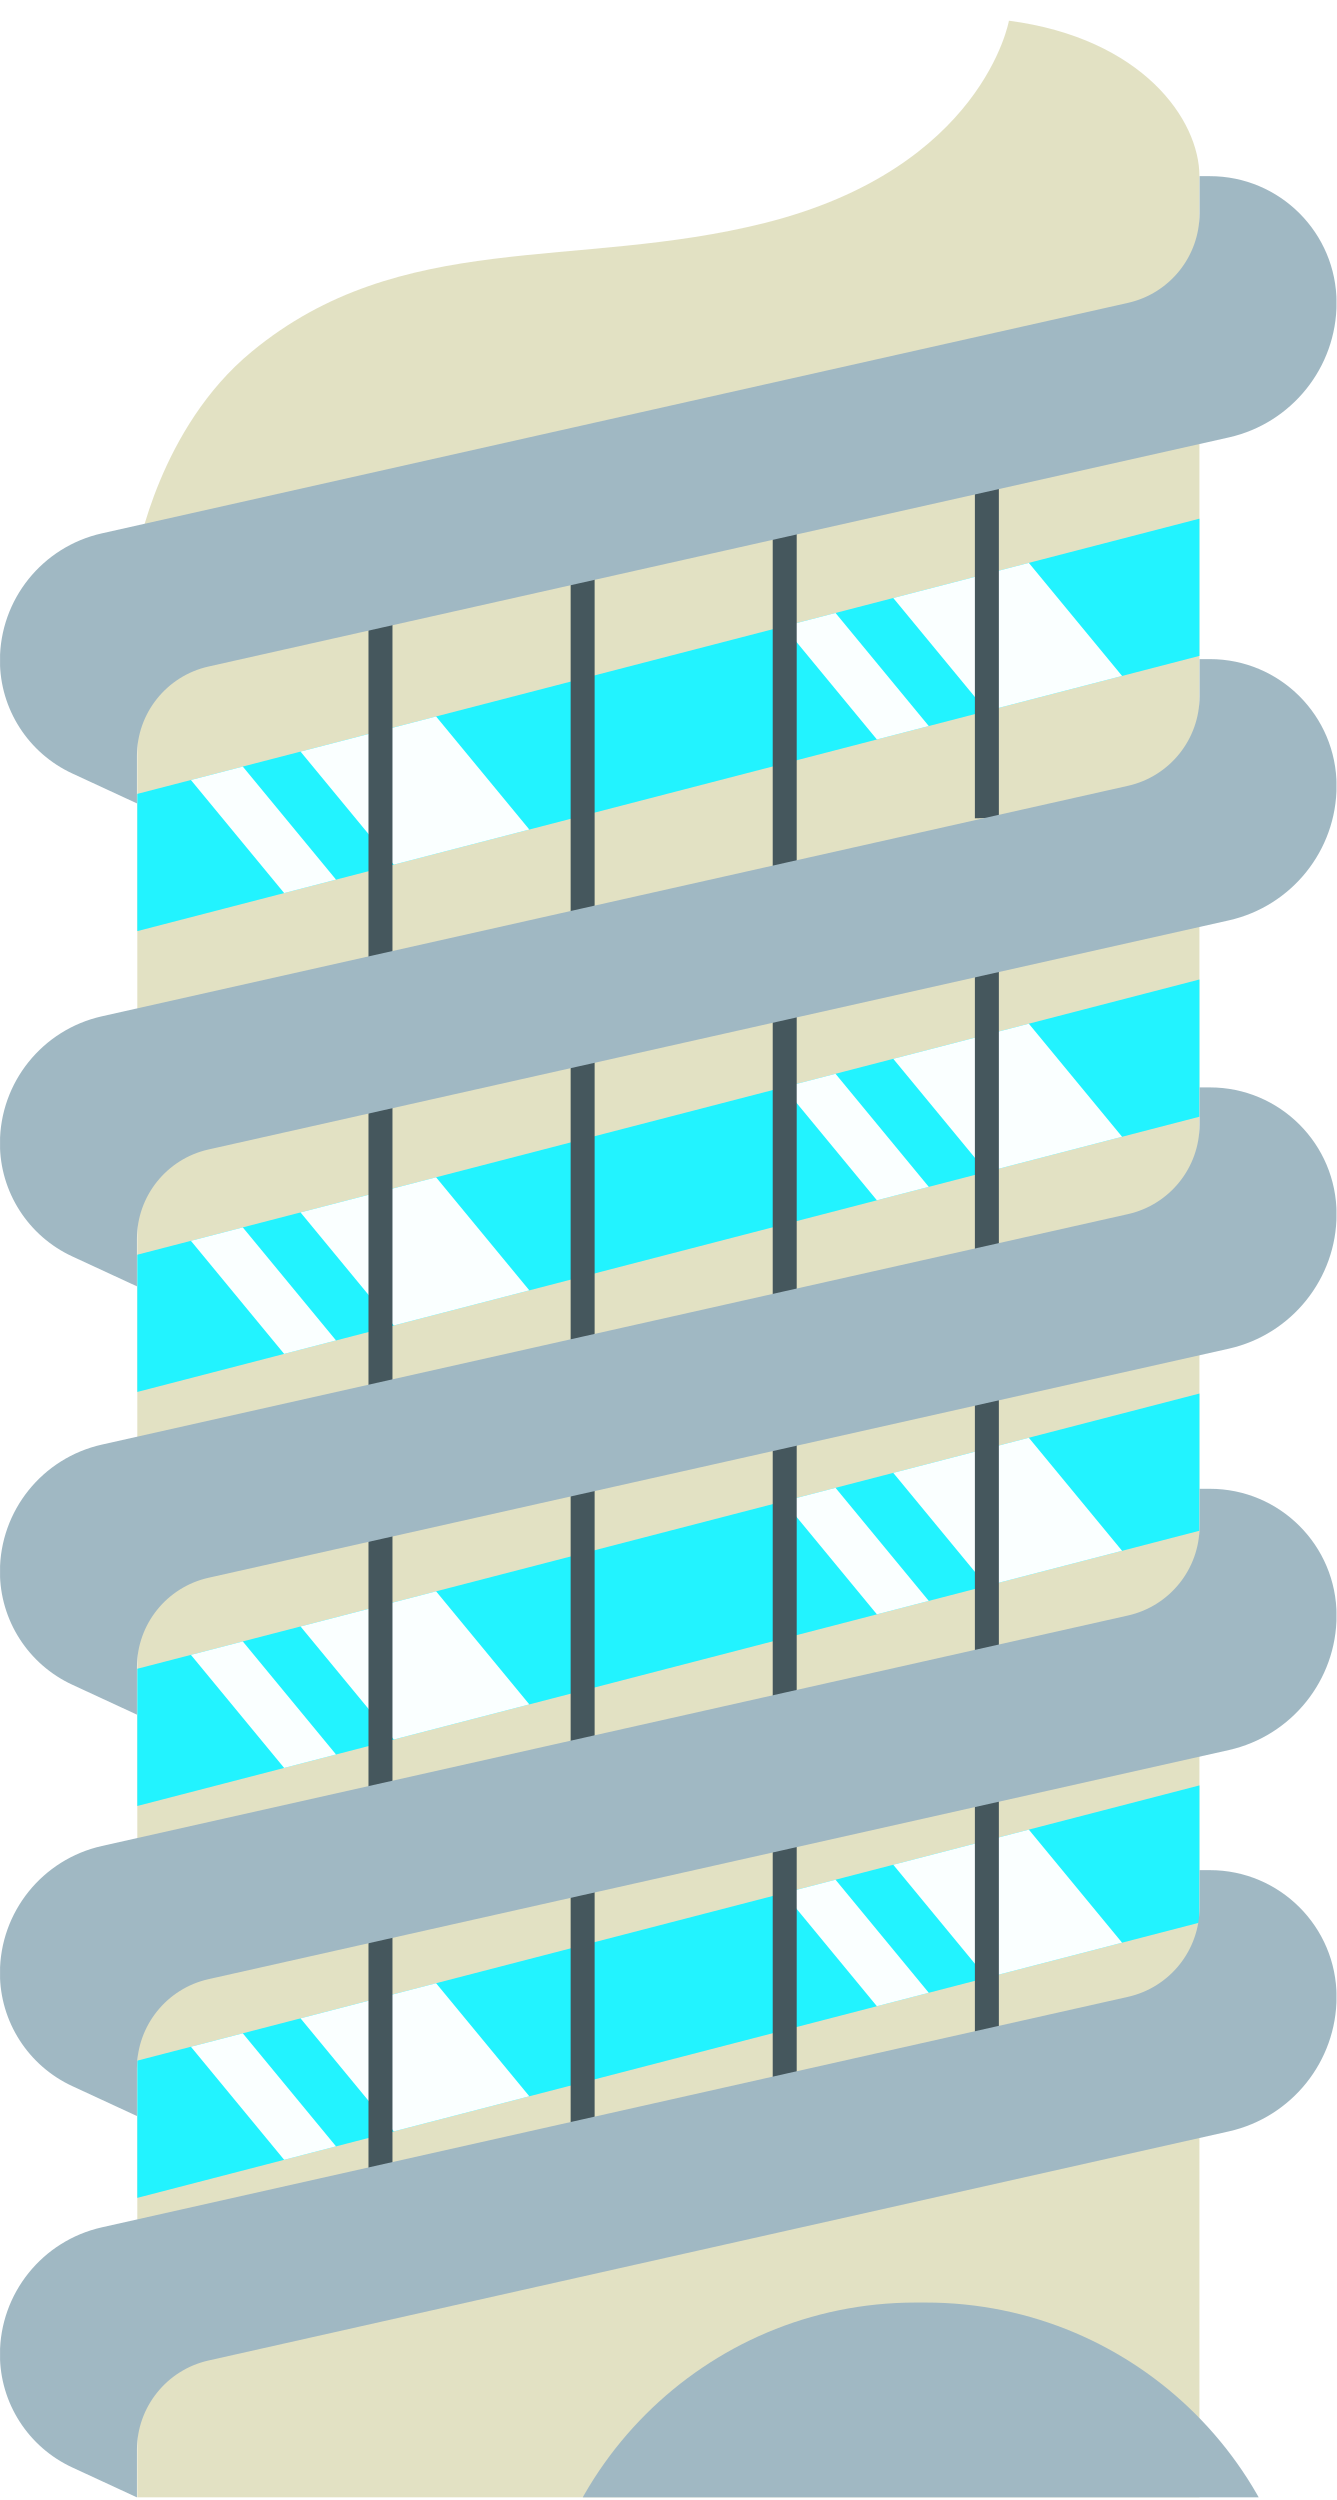
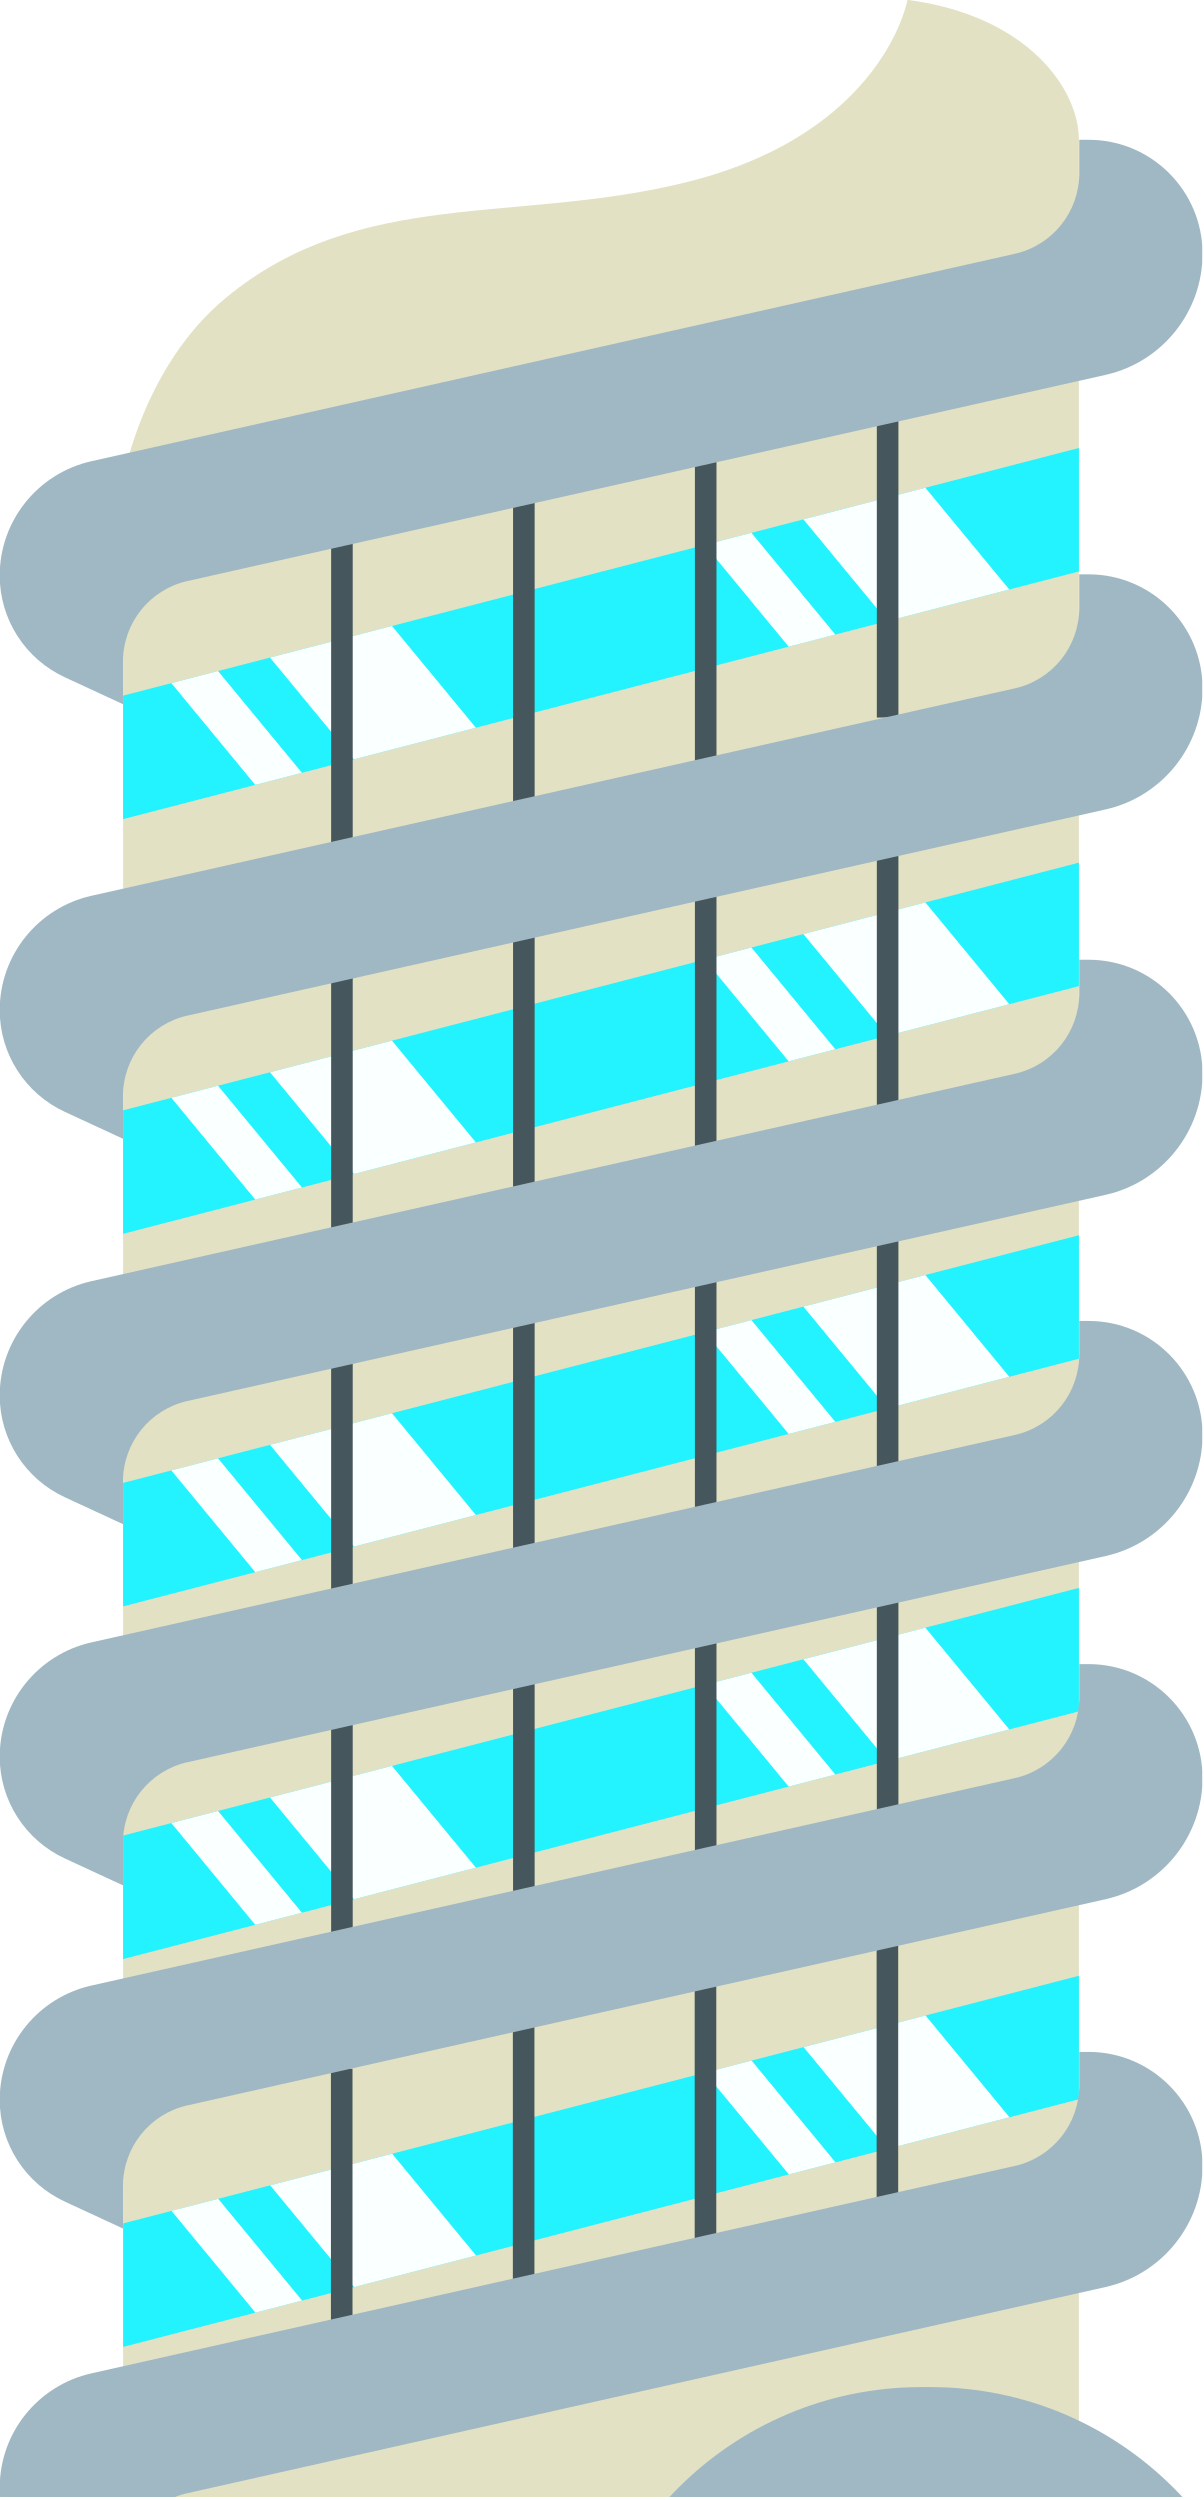
- <svg xmlns="http://www.w3.org/2000/svg" width="100%" height="100%" viewBox="0 0 423 791" version="1.1" xml:space="preserve" style="fill-rule:evenodd;clip-rule:evenodd;stroke-linejoin:round;stroke-miterlimit:2;">
-   <g transform="matrix(1,0,0,1,-16301,-3746.49)">
-     <g id="Artboard2" transform="matrix(1.71188,0,0,1.32355,1731.21,-925.635)">
-       <rect x="8511" y="3530" width="247" height="597" style="fill:none;" />
+ <svg xmlns="http://www.w3.org/2000/svg" width="100%" height="100%" viewBox="0 0 423 879" version="1.1" xml:space="preserve" style="fill-rule:evenodd;clip-rule:evenodd;stroke-linejoin:round;stroke-miterlimit:2;">
+   <g transform="matrix(1,0,0,1,-21368.5,-3746.49)">
+     <g id="Artboard9" transform="matrix(2.48726,0,0,2.48726,-23815.2,-15380.6)">
+       <rect x="18166" y="7690" width="170" height="353" style="fill:none;" />
      <clipPath id="_clip1">
-         <rect x="8511" y="3530" width="247" height="597" />
+         <rect x="18166" y="7690" width="170" height="353" />
      </clipPath>
      <g clip-path="url(#_clip1)">
-         <g transform="matrix(-1.77815,0,0,1.54461,37797.6,-2781.66)">
+         <g transform="matrix(-1.22383,0,0,0.821933,38322.8,4328.75)">
          <path d="M16456,4542.15L16456,4171.88C16456,4171.88 16453.7,4152.4 16444.1,4140.66C16428.6,4121.6 16410.4,4128.08 16390.8,4120.76C16368.1,4112.29 16365.4,4089.45 16365.4,4089.45C16351.5,4092.17 16345.6,4104.8 16345.6,4113.51L16345.6,4507.42L16456,4542.15Z" style="fill:rgb(226,225,195);" />
          <clipPath id="_clip2">
            <path d="M16456,4542.15L16456,4171.88C16456,4171.88 16453.7,4152.4 16444.1,4140.66C16428.6,4121.6 16410.4,4128.08 16390.8,4120.76C16368.1,4112.29 16365.4,4089.45 16365.4,4089.45C16351.5,4092.17 16345.6,4104.8 16345.6,4113.51L16345.6,4507.42L16456,4542.15Z" />
          </clipPath>
          <g clip-path="url(#_clip2)">
            <g transform="matrix(-0.86474,-0.319609,-1.98157e-18,0.651522,16992.7,3872.74)">
              <g transform="matrix(0.441029,-0.00950355,0,0.750781,-56.3432,8.58171)">
                <rect x="1535" y="1247" width="395" height="43.419" style="fill:rgb(34,243,255);" />
                <clipPath id="_clip3">
                  <rect x="1535" y="1247" width="395" height="43.419" />
                </clipPath>
                <g clip-path="url(#_clip3)">
                  <g transform="matrix(0.33666,0,0.585354,1,-727.814,14)">
                    <rect x="4621" y="1208" width="42" height="120" style="fill:rgb(250,255,255);" />
                  </g>
                  <g transform="matrix(0.87966,0,0.585354,1,-3207.14,14)">
                    <rect x="4621" y="1208" width="42" height="120" style="fill:rgb(250,255,255);" />
                  </g>
                  <g transform="matrix(0.33666,0,0.585354,1,-566.265,14)">
                    <rect x="4621" y="1208" width="42" height="120" style="fill:rgb(250,255,255);" />
                  </g>
                  <g transform="matrix(0.87966,0,0.585354,1,-3045.59,14)">
                    <rect x="4621" y="1208" width="42" height="120" style="fill:rgb(250,255,255);" />
                  </g>
                </g>
              </g>
              <g transform="matrix(-0.0994085,-0.0449844,7.95788e-17,-0.450144,2286.39,3429.18)">
                <rect x="16448" y="3779" width="29" height="186" style="fill:rgb(69,87,93);" />
              </g>
              <g transform="matrix(-0.0994085,-0.0449844,7.95788e-17,-0.450144,2310.69,3426.44)">
                <rect x="16448" y="3779" width="29" height="186" style="fill:rgb(69,87,93);" />
              </g>
              <g transform="matrix(-0.0994085,-0.0449844,7.95788e-17,-0.450144,2334.98,3430.45)">
                <rect x="16448" y="3779" width="29" height="186" style="fill:rgb(69,87,93);" />
              </g>
              <g transform="matrix(-0.0994085,-0.0449844,7.95788e-17,-0.450144,2359.28,3427.71)">
                <rect x="16448" y="3779" width="29" height="186" style="fill:rgb(69,87,93);" />
              </g>
            </g>
            <g transform="matrix(-0.86474,-0.319609,-1.98157e-18,0.651522,16992.7,3936.82)">
              <g transform="matrix(0.441029,-0.00950355,0,0.750781,-56.3432,8.58171)">
                <rect x="1535" y="1247" width="395" height="43.419" style="fill:rgb(34,243,255);" />
                <clipPath id="_clip4">
                  <rect x="1535" y="1247" width="395" height="43.419" />
                </clipPath>
                <g clip-path="url(#_clip4)">
                  <g transform="matrix(0.33666,0,0.585354,1,-727.814,14)">
                    <rect x="4621" y="1208" width="42" height="120" style="fill:rgb(250,255,255);" />
                  </g>
                  <g transform="matrix(0.87966,0,0.585354,1,-3207.14,14)">
                    <rect x="4621" y="1208" width="42" height="120" style="fill:rgb(250,255,255);" />
                  </g>
                  <g transform="matrix(0.33666,0,0.585354,1,-566.265,14)">
                    <rect x="4621" y="1208" width="42" height="120" style="fill:rgb(250,255,255);" />
                  </g>
                  <g transform="matrix(0.87966,0,0.585354,1,-3045.59,14)">
                    <rect x="4621" y="1208" width="42" height="120" style="fill:rgb(250,255,255);" />
                  </g>
                </g>
              </g>
              <g transform="matrix(-0.0994085,-0.0449844,7.95788e-17,-0.450144,2286.39,3429.18)">
                <rect x="16448" y="3779" width="29" height="186" style="fill:rgb(69,87,93);" />
              </g>
              <g transform="matrix(-0.0994085,-0.0449844,7.95788e-17,-0.450144,2310.69,3426.44)">
                <rect x="16448" y="3779" width="29" height="186" style="fill:rgb(69,87,93);" />
              </g>
              <g transform="matrix(-0.0994085,-0.0449844,7.95788e-17,-0.450144,2334.98,3430.45)">
                <rect x="16448" y="3779" width="29" height="186" style="fill:rgb(69,87,93);" />
              </g>
              <g transform="matrix(-0.0994085,-0.0449844,7.95788e-17,-0.450144,2359.28,3427.71)">
                <rect x="16448" y="3779" width="29" height="186" style="fill:rgb(69,87,93);" />
              </g>
            </g>
            <g transform="matrix(-0.86474,-0.319609,-1.98157e-18,0.651522,16992.7,3997.47)">
              <g transform="matrix(0.441029,-0.00950355,0,0.750781,-56.3432,8.58171)">
                <rect x="1535" y="1247" width="395" height="43.419" style="fill:rgb(34,243,255);" />
                <clipPath id="_clip5">
                  <rect x="1535" y="1247" width="395" height="43.419" />
                </clipPath>
                <g clip-path="url(#_clip5)">
                  <g transform="matrix(0.33666,0,0.585354,1,-727.814,14)">
                    <rect x="4621" y="1208" width="42" height="120" style="fill:rgb(250,255,255);" />
                  </g>
                  <g transform="matrix(0.87966,0,0.585354,1,-3207.14,14)">
                    <rect x="4621" y="1208" width="42" height="120" style="fill:rgb(250,255,255);" />
                  </g>
                  <g transform="matrix(0.33666,0,0.585354,1,-566.265,14)">
                    <rect x="4621" y="1208" width="42" height="120" style="fill:rgb(250,255,255);" />
                  </g>
                  <g transform="matrix(0.87966,0,0.585354,1,-3045.59,14)">
                    <rect x="4621" y="1208" width="42" height="120" style="fill:rgb(250,255,255);" />
                  </g>
                </g>
              </g>
              <g transform="matrix(-0.0994085,-0.0449844,7.95788e-17,-0.450144,2286.39,3429.18)">
                <rect x="16448" y="3779" width="29" height="186" style="fill:rgb(69,87,93);" />
              </g>
              <g transform="matrix(-0.0994085,-0.0449844,7.95788e-17,-0.450144,2310.69,3426.44)">
                <rect x="16448" y="3779" width="29" height="186" style="fill:rgb(69,87,93);" />
              </g>
              <g transform="matrix(-0.0994085,-0.0449844,7.95788e-17,-0.450144,2334.98,3430.45)">
                <rect x="16448" y="3779" width="29" height="186" style="fill:rgb(69,87,93);" />
              </g>
              <g transform="matrix(-0.0994085,-0.0449844,7.95788e-17,-0.450144,2359.28,3427.71)">
                <rect x="16448" y="3779" width="29" height="186" style="fill:rgb(69,87,93);" />
              </g>
            </g>
            <g transform="matrix(-0.86474,-0.319609,-1.98157e-18,0.651522,16992.7,3801.42)">
              <g transform="matrix(0.441029,-0.00950355,0,0.750781,-56.3432,8.58171)">
                <rect x="1535" y="1247" width="395" height="43.419" style="fill:rgb(34,243,255);" />
                <clipPath id="_clip6">
                  <rect x="1535" y="1247" width="395" height="43.419" />
                </clipPath>
                <g clip-path="url(#_clip6)">
                  <g transform="matrix(0.33666,0,0.585354,1,-727.814,14)">
                    <rect x="4621" y="1208" width="42" height="120" style="fill:rgb(250,255,255);" />
                  </g>
                  <g transform="matrix(0.87966,0,0.585354,1,-3207.14,14)">
                    <rect x="4621" y="1208" width="42" height="120" style="fill:rgb(250,255,255);" />
                  </g>
                  <g transform="matrix(0.33666,0,0.585354,1,-566.265,14)">
                    <rect x="4621" y="1208" width="42" height="120" style="fill:rgb(250,255,255);" />
                  </g>
                  <g transform="matrix(0.87966,0,0.585354,1,-3045.59,14)">
                    <rect x="4621" y="1208" width="42" height="120" style="fill:rgb(250,255,255);" />
                  </g>
                </g>
              </g>
              <g transform="matrix(-0.0994085,-0.0449844,7.95788e-17,-0.450144,2286.39,3429.18)">
                <rect x="16448" y="3779" width="29" height="186" style="fill:rgb(69,87,93);" />
              </g>
              <g transform="matrix(-0.0994085,-0.0449844,7.95788e-17,-0.450144,2310.69,3426.44)">
                <rect x="16448" y="3779" width="29" height="186" style="fill:rgb(69,87,93);" />
              </g>
              <g transform="matrix(-0.0994085,-0.0449844,7.95788e-17,-0.450144,2334.98,3430.45)">
                <rect x="16448" y="3779" width="29" height="186" style="fill:rgb(69,87,93);" />
              </g>
              <g transform="matrix(-0.0994085,-0.0449844,7.95788e-17,-0.450144,2359.28,3427.71)">
                <rect x="16448" y="3779" width="29" height="186" style="fill:rgb(69,87,93);" />
              </g>
            </g>
-           </g>
-         </g>
-         <g transform="matrix(0.680751,0,0,0.755546,-2606.37,720.082)">
-           <path d="M16693.9,4350.86C16693.9,4328.71 16678.5,4310.76 16659.5,4310.76L16656.7,4310.76L16656.7,4322.59C16656.7,4336.14 16648.6,4347.87 16637.3,4350.84C16581.9,4365.33 16423.1,4406.91 16358.7,4423.77C16342.5,4428 16331,4444.7 16331,4463.99C16331,4463.99 16331,4463.99 16331,4463.99C16331,4479.37 16338.7,4493.34 16350.7,4499.78C16359.6,4504.59 16368.2,4509.22 16368.2,4509.22C16368.2,4509.22 16368.2,4502.19 16368.2,4494.17C16368.2,4480.62 16376.3,4468.89 16387.6,4465.92C16442.5,4451.55 16599.3,4410.53 16664.7,4393.41C16681.7,4388.94 16693.9,4371.26 16693.9,4350.86L16693.9,4350.86Z" style="fill:rgb(160,184,195);" />
-         </g>
-         <g transform="matrix(0.680751,0,0,0.755546,-2606.37,628.921)">
-           <path d="M16693.9,4350.86C16693.9,4328.71 16678.5,4310.76 16659.5,4310.76L16656.7,4310.76L16656.7,4322.59C16656.7,4336.14 16648.6,4347.87 16637.3,4350.84C16581.9,4365.33 16423.1,4406.91 16358.7,4423.77C16342.5,4428 16331,4444.7 16331,4463.99C16331,4463.99 16331,4463.99 16331,4463.99C16331,4479.37 16338.7,4493.34 16350.7,4499.78C16359.6,4504.59 16368.2,4509.22 16368.2,4509.22C16368.2,4509.22 16368.2,4502.19 16368.2,4494.17C16368.2,4480.62 16376.3,4468.89 16387.6,4465.92C16442.5,4451.55 16599.3,4410.53 16664.7,4393.41C16681.7,4388.94 16693.9,4371.26 16693.9,4350.86C16693.9,4350.86 16693.9,4350.86 16693.9,4350.86Z" style="fill:rgb(160,184,195);" />
-         </g>
-         <g transform="matrix(0.680751,0,0,0.755546,-2606.37,532.967)">
-           <path d="M16693.9,4350.86C16693.9,4328.71 16678.5,4310.76 16659.5,4310.76L16656.7,4310.76L16656.7,4322.59C16656.7,4336.14 16648.6,4347.87 16637.3,4350.84C16581.9,4365.33 16423.1,4406.91 16358.7,4423.77C16342.5,4428 16331,4444.7 16331,4463.99C16331,4463.99 16331,4463.99 16331,4463.99C16331,4479.37 16338.7,4493.34 16350.7,4499.78C16359.6,4504.59 16368.2,4509.22 16368.2,4509.22C16368.2,4509.22 16368.2,4502.19 16368.2,4494.17C16368.2,4480.62 16376.3,4468.89 16387.6,4465.92C16442.5,4451.55 16599.3,4410.53 16664.7,4393.41C16681.7,4388.94 16693.9,4371.26 16693.9,4350.86L16693.9,4350.86Z" style="fill:rgb(160,184,195);" />
-         </g>
-         <g transform="matrix(0.680751,0,0,0.755546,-2606.37,430.581)">
-           <path d="M16693.9,4350.86C16693.9,4328.71 16678.5,4310.76 16659.5,4310.76L16656.7,4310.76L16656.7,4322.59C16656.7,4336.14 16648.6,4347.87 16637.3,4350.84C16581.9,4365.33 16423.1,4406.91 16358.7,4423.77C16342.5,4428 16331,4444.7 16331,4463.99C16331,4463.99 16331,4463.99 16331,4463.99C16331,4479.37 16338.7,4493.34 16350.7,4499.78C16359.6,4504.59 16368.2,4509.22 16368.2,4509.22C16368.2,4509.22 16368.2,4502.19 16368.2,4494.17C16368.2,4480.62 16376.3,4468.89 16387.6,4465.92C16442.5,4451.55 16599.3,4410.53 16664.7,4393.41C16681.7,4388.94 16693.9,4371.26 16693.9,4350.86L16693.9,4350.86Z" style="fill:rgb(160,184,195);" />
-         </g>
-         <g transform="matrix(0.680751,0,0,0.755546,-2606.37,315.13)">
-           <path d="M16693.9,4350.86C16693.9,4328.71 16678.5,4310.76 16659.5,4310.76L16656.7,4310.76C16656.7,4310.76 16656.7,4316.09 16656.7,4322.59C16656.7,4336.14 16648.6,4347.87 16637.3,4350.84C16581.9,4365.33 16423.1,4406.91 16358.7,4423.77C16342.5,4428 16331,4444.7 16331,4463.99C16331,4463.99 16331,4463.99 16331,4463.99C16331,4479.37 16338.7,4493.34 16350.7,4499.78C16359.6,4504.59 16368.2,4509.22 16368.2,4509.22L16368.2,4494.17C16368.2,4480.62 16376.3,4468.89 16387.6,4465.92C16442.5,4451.55 16599.3,4410.53 16664.7,4393.41C16681.7,4388.94 16693.9,4371.26 16693.9,4350.86L16693.9,4350.86Z" style="fill:rgb(160,184,195);" />
-         </g>
-         <g transform="matrix(0.680751,0,0,0.755546,-2606.37,699.36)">
-           <path d="M16686,4595.7C16686,4529.04 16639.6,4475 16582.4,4475C16581.5,4475 16580.5,4475 16579.6,4475C16522.4,4475 16476,4529.04 16476,4595.7C16476,4624.46 16476,4647 16476,4647L16686,4647C16686,4647 16686,4624.46 16686,4595.7Z" style="fill:rgb(160,184,195);" />
+             <g transform="matrix(-0.381375,-0.147148,-1.48772e-18,0.48915,17041.4,4087.77)">
+               <rect x="1535" y="1247" width="395" height="43.419" style="fill:rgb(34,243,255);" />
+               <clipPath id="_clip7">
+                 <rect x="1535" y="1247" width="395" height="43.419" />
+               </clipPath>
+               <g clip-path="url(#_clip7)">
+                 <g transform="matrix(0.33666,0,0.585354,1,-727.814,14)">
+                   <rect x="4621" y="1208" width="42" height="120" style="fill:rgb(250,255,255);" />
+                 </g>
+                 <g transform="matrix(0.87966,0,0.585354,1,-3207.14,14)">
+                   <rect x="4621" y="1208" width="42" height="120" style="fill:rgb(250,255,255);" />
+                 </g>
+                 <g transform="matrix(0.33666,0,0.585354,1,-566.265,14)">
+                   <rect x="4621" y="1208" width="42" height="120" style="fill:rgb(250,255,255);" />
+                 </g>
+                 <g transform="matrix(0.87966,0,0.585354,1,-3045.59,14)">
+                   <rect x="4621" y="1208" width="42" height="120" style="fill:rgb(250,255,255);" />
+                 </g>
+               </g>
+             </g>
+           </g>
+         </g>
+         <g transform="matrix(1.05829,-0.262697,2.4251e-18,0.535507,17526.6,7669.22)">
+           <g transform="matrix(-0.0994085,-0.0449844,7.95788e-17,-0.450144,2286.39,3429.18)">
+             <rect x="16448" y="3779" width="29" height="186" style="fill:rgb(69,87,93);" />
+           </g>
+           <g transform="matrix(-0.0994085,-0.0449844,7.95788e-17,-0.450144,2310.69,3426.44)">
+             <rect x="16448" y="3779" width="29" height="186" style="fill:rgb(69,87,93);" />
+           </g>
+           <g transform="matrix(-0.0994085,-0.0449844,7.95788e-17,-0.450144,2334.98,3430.45)">
+             <rect x="16448" y="3779" width="29" height="186" style="fill:rgb(69,87,93);" />
+           </g>
+           <g transform="matrix(-0.0994085,-0.0449844,7.95788e-17,-0.450144,2359.28,3427.71)">
+             <rect x="16448" y="3779" width="29" height="186" style="fill:rgb(69,87,93);" />
+           </g>
+         </g>
+         <g transform="matrix(0.468533,0,0,0.402048,10514.4,6246.95)">
+           <path d="M16693.9,4350.86C16693.9,4328.71 16678.5,4310.76 16659.5,4310.76C16657.7,4310.76 16656.7,4310.76 16656.7,4310.76C16656.7,4310.76 16656.7,4316.09 16656.7,4322.59C16656.7,4336.14 16648.6,4347.87 16637.3,4350.84C16581.9,4365.33 16423.1,4406.91 16358.7,4423.77C16342.5,4428 16331,4444.7 16331,4463.99L16331,4463.99C16331,4479.37 16338.7,4493.34 16350.7,4499.78C16359.6,4504.59 16368.2,4509.22 16368.2,4509.22L16368.2,4494.17C16368.2,4480.62 16376.3,4468.89 16387.6,4465.92C16442.5,4451.55 16599.3,4410.53 16664.7,4393.41C16681.7,4388.94 16693.9,4371.26 16693.9,4350.86C16693.9,4350.86 16693.9,4350.86 16693.9,4350.86Z" style="fill:rgb(160,184,195);" />
+         </g>
+         <g transform="matrix(0.468533,0,0,0.402048,10514.4,6192.13)">
+           <path d="M16693.9,4350.86C16693.9,4328.71 16678.5,4310.76 16659.5,4310.76C16657.7,4310.76 16656.7,4310.76 16656.7,4310.76C16656.7,4310.76 16656.7,4316.09 16656.7,4322.59C16656.7,4336.14 16648.6,4347.87 16637.3,4350.84C16581.9,4365.33 16423.1,4406.91 16358.7,4423.77C16342.5,4428 16331,4444.7 16331,4463.99L16331,4463.99C16331,4479.37 16338.7,4493.34 16350.7,4499.78C16359.6,4504.59 16368.2,4509.22 16368.2,4509.22L16368.2,4494.17C16368.2,4480.62 16376.3,4468.89 16387.6,4465.92C16442.5,4451.55 16599.3,4410.53 16664.7,4393.41C16681.7,4388.94 16693.9,4371.26 16693.9,4350.86C16693.9,4350.86 16693.9,4350.86 16693.9,4350.86Z" style="fill:rgb(160,184,195);" />
+         </g>
+         <g transform="matrix(0.468533,0,0,0.402048,10514.4,6143.62)">
+           <path d="M16693.9,4350.86C16693.9,4328.71 16678.5,4310.76 16659.5,4310.76C16657.7,4310.76 16656.7,4310.76 16656.7,4310.76C16656.7,4310.76 16656.7,4316.09 16656.7,4322.59C16656.7,4336.14 16648.6,4347.87 16637.3,4350.84C16581.9,4365.33 16423.1,4406.91 16358.7,4423.77C16342.5,4428 16331,4444.7 16331,4463.99L16331,4463.99C16331,4479.37 16338.7,4493.34 16350.7,4499.78C16359.6,4504.59 16368.2,4509.22 16368.2,4509.22L16368.2,4494.17C16368.2,4480.62 16376.3,4468.89 16387.6,4465.92C16442.5,4451.55 16599.3,4410.53 16664.7,4393.41C16681.7,4388.94 16693.9,4371.26 16693.9,4350.86C16693.9,4350.86 16693.9,4350.86 16693.9,4350.86Z" style="fill:rgb(160,184,195);" />
+         </g>
+         <g transform="matrix(0.468533,0,0,0.402048,10514.4,6092.56)">
+           <path d="M16693.9,4350.86C16693.9,4328.71 16678.5,4310.76 16659.5,4310.76C16657.7,4310.76 16656.7,4310.76 16656.7,4310.76C16656.7,4310.76 16656.7,4316.09 16656.7,4322.59C16656.7,4336.14 16648.6,4347.87 16637.3,4350.84C16581.9,4365.33 16423.1,4406.91 16358.7,4423.77C16342.5,4428 16331,4444.7 16331,4463.99L16331,4463.99C16331,4479.37 16338.7,4493.34 16350.7,4499.78C16359.6,4504.59 16368.2,4509.22 16368.2,4509.22L16368.2,4494.17C16368.2,4480.62 16376.3,4468.89 16387.6,4465.92C16442.5,4451.55 16599.3,4410.53 16664.7,4393.41C16681.7,4388.94 16693.9,4371.26 16693.9,4350.86C16693.9,4350.86 16693.9,4350.86 16693.9,4350.86Z" style="fill:rgb(160,184,195);" />
+         </g>
+         <g transform="matrix(0.468533,0,0,0.402048,10514.4,6038.08)">
+           <path d="M16693.9,4350.86C16693.9,4328.71 16678.5,4310.76 16659.5,4310.76C16657.7,4310.76 16656.7,4310.76 16656.7,4310.76C16656.7,4310.76 16656.7,4316.09 16656.7,4322.59C16656.7,4336.14 16648.6,4347.87 16637.3,4350.84C16581.9,4365.33 16423.1,4406.91 16358.7,4423.77C16342.5,4428 16331,4444.7 16331,4463.99L16331,4463.99C16331,4479.37 16338.7,4493.34 16350.7,4499.78C16359.6,4504.59 16368.2,4509.22 16368.2,4509.22L16368.2,4494.17C16368.2,4480.62 16376.3,4468.89 16387.6,4465.92C16442.5,4451.55 16599.3,4410.53 16664.7,4393.41C16681.7,4388.94 16693.9,4371.26 16693.9,4350.86C16693.9,4350.86 16693.9,4350.86 16693.9,4350.86Z" style="fill:rgb(160,184,195);" />
+         </g>
+         <g transform="matrix(0.468533,0,0,0.402048,10514.4,5976.65)">
+           <path d="M16693.9,4350.86C16693.9,4328.71 16678.5,4310.76 16659.5,4310.76C16657.7,4310.76 16656.7,4310.76 16656.7,4310.76L16656.7,4322.59C16656.7,4336.14 16648.6,4347.87 16637.3,4350.84C16581.9,4365.33 16423.1,4406.91 16358.7,4423.77C16342.5,4428 16331,4444.7 16331,4463.99C16331,4463.99 16331,4463.99 16331,4463.99C16331,4479.37 16338.7,4493.34 16350.7,4499.78C16359.6,4504.59 16368.2,4509.22 16368.2,4509.22C16368.2,4509.22 16368.2,4502.19 16368.2,4494.17C16368.2,4480.62 16376.3,4468.89 16387.6,4465.92C16442.5,4451.55 16599.3,4410.53 16664.7,4393.41C16681.7,4388.94 16693.9,4371.26 16693.9,4350.86C16693.9,4350.86 16693.9,4350.86 16693.9,4350.86Z" style="fill:rgb(160,184,195);" />
+         </g>
+         <g transform="matrix(0.468533,0,0,0.402048,10528.2,6228.3)">
+           <path d="M16686,4595.7C16686,4529.04 16639.6,4475 16582.4,4475C16581.5,4475 16580.5,4475 16579.6,4475C16522.4,4475 16476,4529.04 16476,4595.7L16476,4647L16686,4647L16686,4595.7Z" style="fill:rgb(160,184,195);" />
        </g>
      </g>
    </g>
  </g>
</svg>
